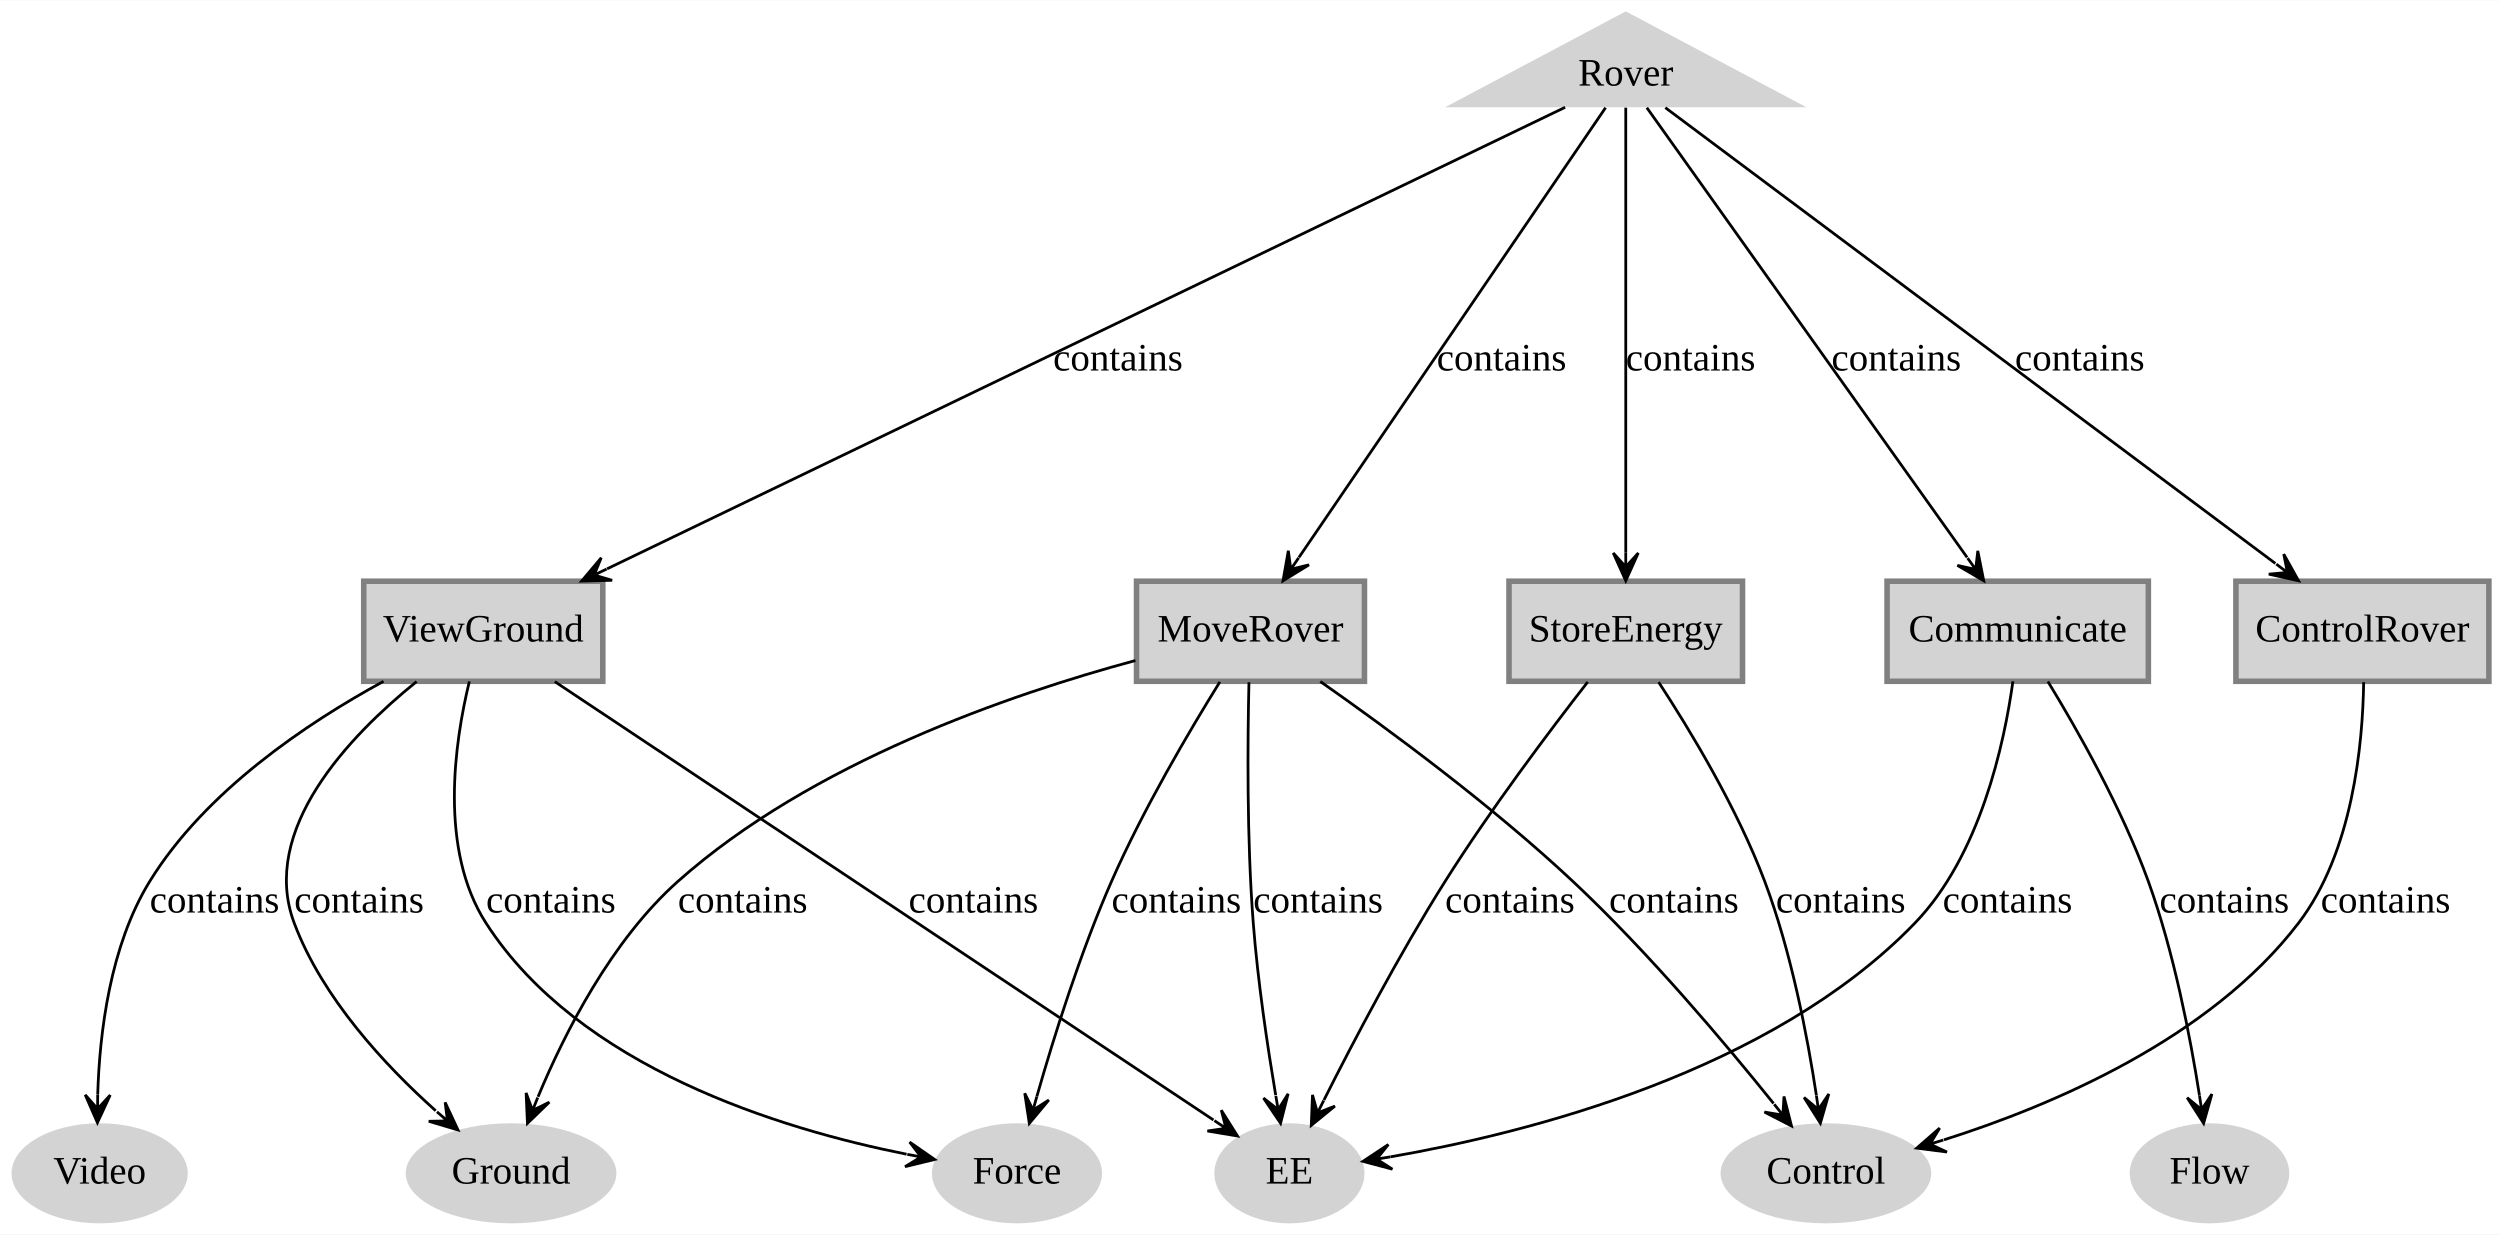
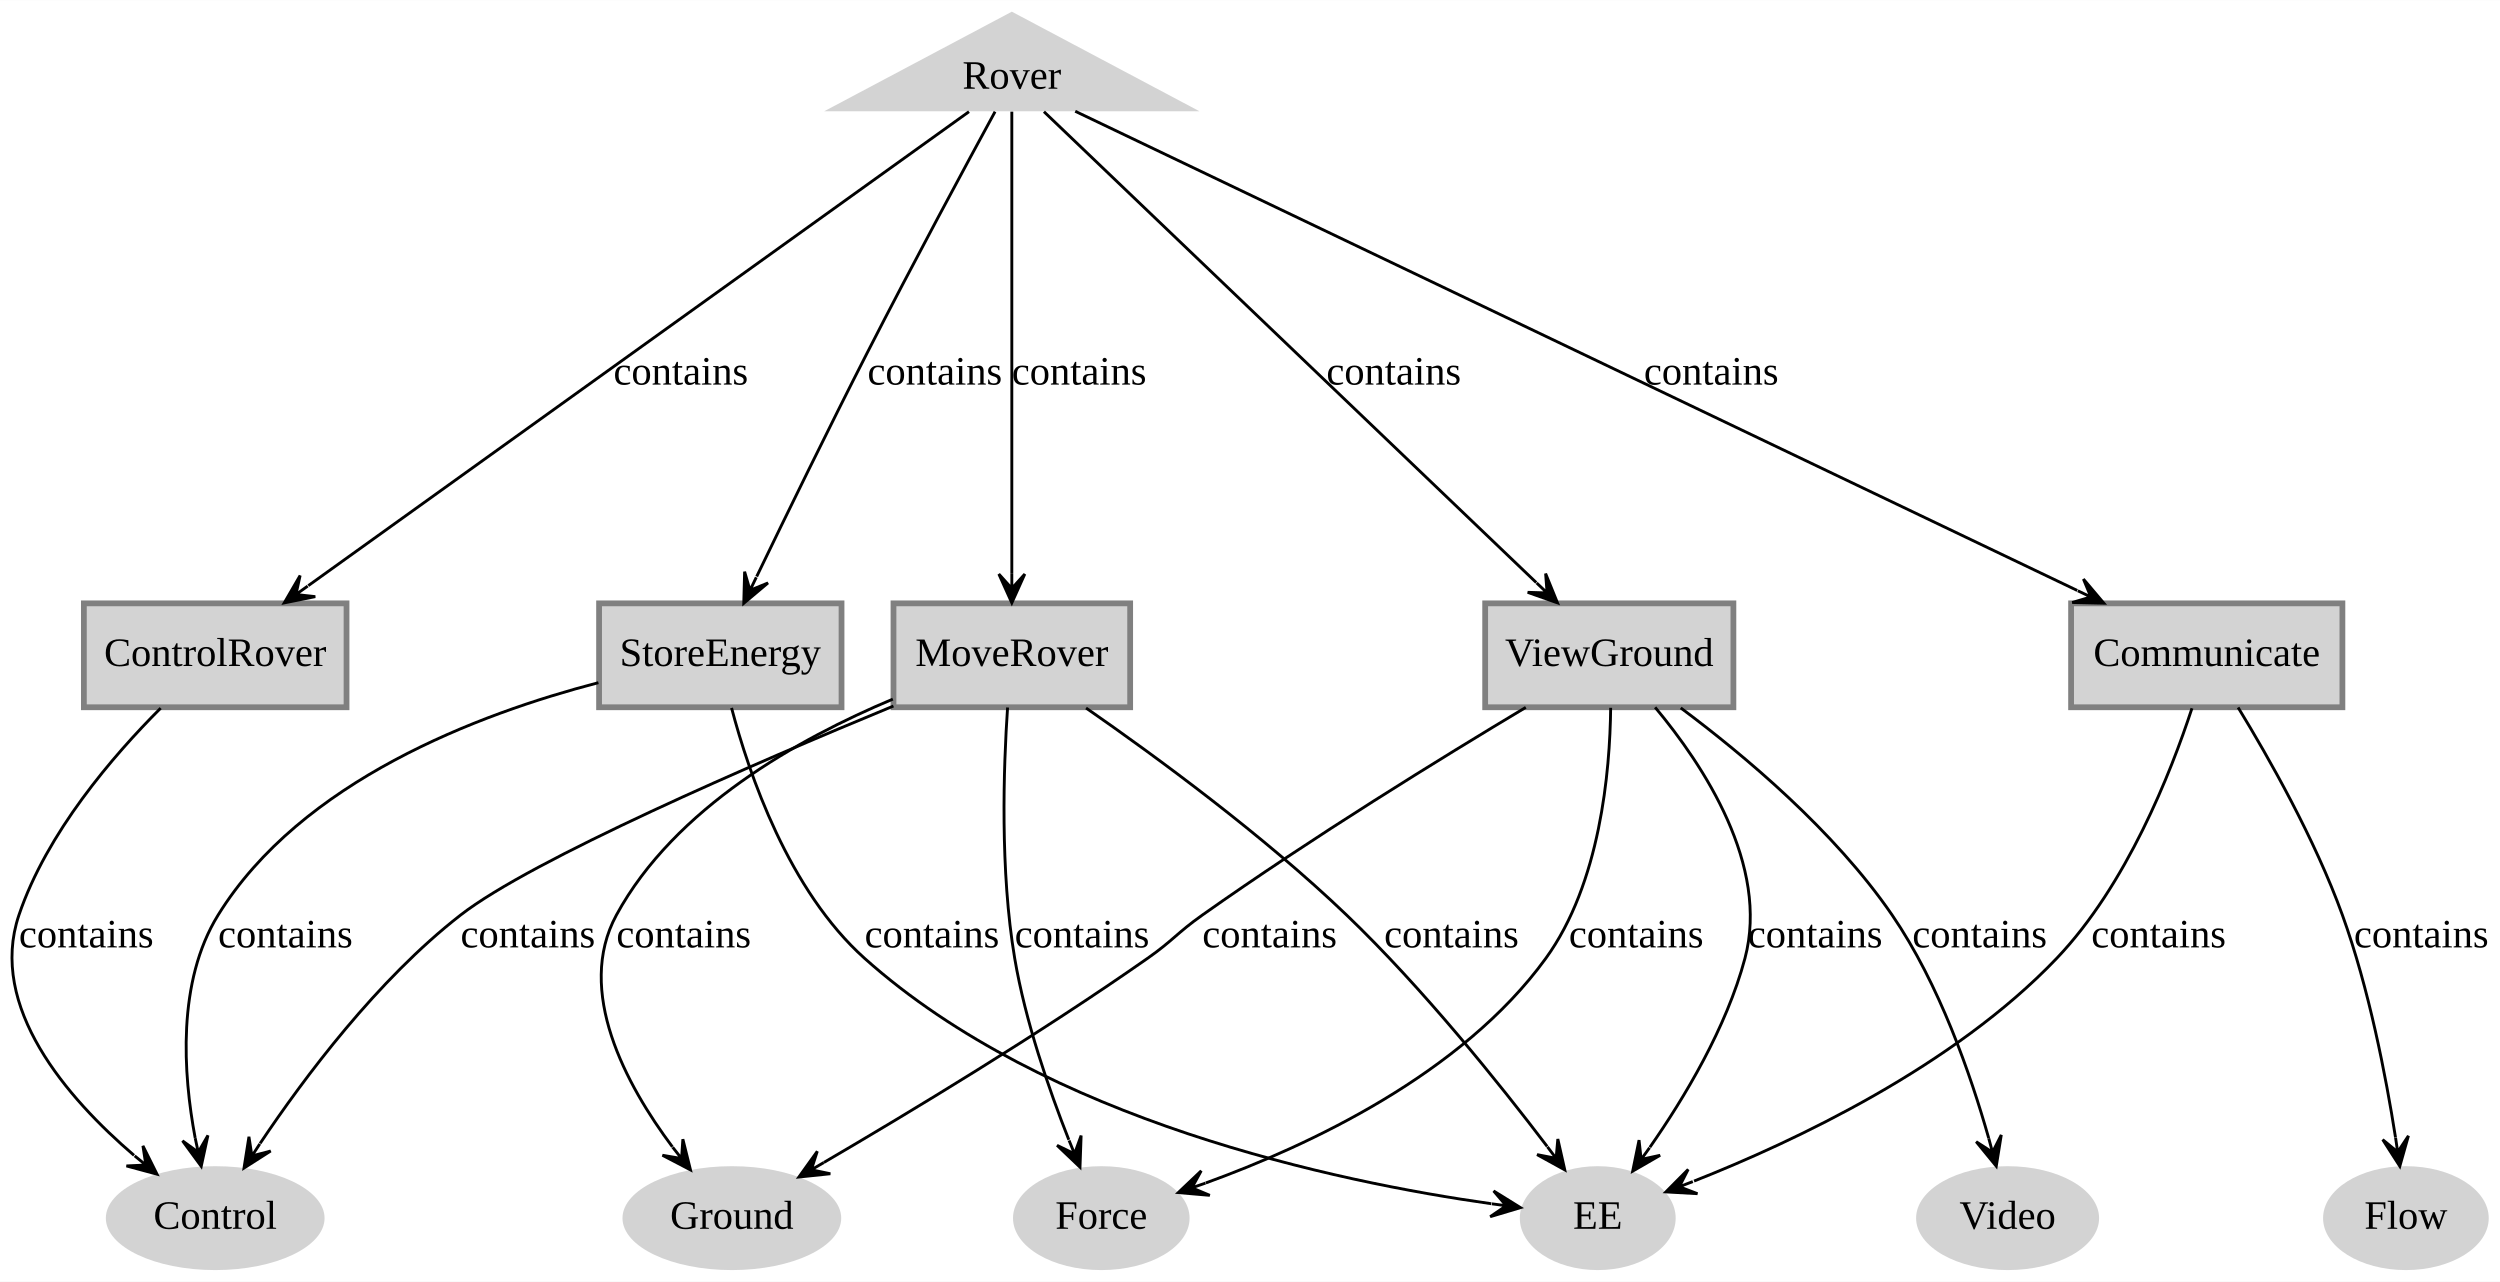
- <svg xmlns="http://www.w3.org/2000/svg" width="899pt" height="444pt" viewBox="0.00 0.00 899.35 444.00">
+ <svg xmlns="http://www.w3.org/2000/svg" width="866pt" height="444pt" viewBox="0.00 0.00 866.16 444.00">
  <g id="graph0" class="graph" transform="scale(1 1) rotate(0) translate(4 440)">
-     <polygon fill="white" stroke="transparent" points="-4,4 -4,-440 895.35,-440 895.35,4 -4,4" />
+     <polygon fill="white" stroke="transparent" points="-4,4 -4,-440 862.16,-440 862.16,4 -4,4" />
    <g id="node1" class="node">
-       <polygon fill="lightgrey" stroke="grey" stroke-width="0" points="580.85,-436 515.86,-401.5 645.84,-401.5 580.85,-436" />
-       <text text-anchor="middle" x="580.85" y="-409.3" font-family="Times New Roman,serif" font-size="14.00">Rover</text>
+       <polygon fill="lightgrey" stroke="grey" stroke-width="0" points="346.56,-436 281.57,-401.5 411.55,-401.5 346.56,-436" />
+       <text text-anchor="middle" x="346.56" y="-409.3" font-family="Times New Roman,serif" font-size="14.00">Rover</text>
    </g>
    <g id="node2" class="node">
-       <polygon fill="lightgrey" stroke="grey" stroke-width="2" points="212.85,-231 126.85,-231 126.85,-195 212.85,-195 212.85,-231" />
-       <text text-anchor="middle" x="169.85" y="-209.3" font-family="Times New Roman,serif" font-size="14.00">ViewGround</text>
+       <polygon fill="lightgrey" stroke="grey" stroke-width="2" points="287.56,-231 203.56,-231 203.56,-195 287.56,-195 287.56,-231" />
+       <text text-anchor="middle" x="245.56" y="-209.3" font-family="Times New Roman,serif" font-size="14.00">StoreEnergy</text>
    </g>
    <g id="edge1" class="edge">
-       <path fill="none" stroke="black" d="M559.04,-401.49C494.27,-370.29 302.11,-277.72 214.4,-235.46" />
-       <polygon fill="black" stroke="black" points="205.24,-231.05 216.2,-231.33 209.74,-233.22 214.24,-235.39 214.24,-235.39 214.24,-235.39 209.74,-233.22 212.29,-239.44 205.24,-231.05 205.24,-231.05" />
-       <text text-anchor="start" x="374.85" y="-306.8" font-family="Times New Roman,serif" font-size="14.00">contains</text>
+       <path fill="none" stroke="black" d="M340.75,-401.35C331.3,-383.98 312.12,-348.45 296.56,-318 283.13,-291.72 268.34,-261.39 258.16,-240.29" />
+       <polygon fill="black" stroke="black" points="253.69,-231.02 262.09,-238.08 255.86,-235.52 258.03,-240.03 258.03,-240.03 258.03,-240.03 255.86,-235.52 253.98,-241.98 253.69,-231.02 253.69,-231.02" />
+       <text text-anchor="start" x="296.56" y="-306.8" font-family="Times New Roman,serif" font-size="14.00">contains</text>
    </g>
    <g id="node3" class="node">
-       <polygon fill="lightgrey" stroke="grey" stroke-width="2" points="891.35,-231 800.35,-231 800.35,-195 891.35,-195 891.35,-231" />
-       <text text-anchor="middle" x="845.85" y="-209.3" font-family="Times New Roman,serif" font-size="14.00">ControlRover</text>
+       <polygon fill="lightgrey" stroke="grey" stroke-width="2" points="387.56,-231 305.56,-231 305.56,-195 387.56,-195 387.56,-231" />
+       <text text-anchor="middle" x="346.56" y="-209.3" font-family="Times New Roman,serif" font-size="14.00">MoveRover</text>
    </g>
    <g id="edge2" class="edge">
-       <path fill="none" stroke="black" d="M595.09,-401.35C636.41,-370.49 756.96,-280.42 814.53,-237.4" />
-       <polygon fill="black" stroke="black" points="822.88,-231.16 817.56,-240.75 818.87,-234.15 814.87,-237.15 814.87,-237.15 814.87,-237.15 818.87,-234.15 812.18,-233.54 822.88,-231.16 822.88,-231.16" />
-       <text text-anchor="start" x="720.85" y="-306.8" font-family="Times New Roman,serif" font-size="14.00">contains</text>
+       <path fill="none" stroke="black" d="M346.56,-401.35C346.56,-371.38 346.56,-285.55 346.56,-241.22" />
+       <polygon fill="black" stroke="black" points="346.56,-231.16 351.06,-241.16 346.56,-236.16 346.56,-241.16 346.56,-241.16 346.56,-241.16 346.56,-236.16 342.06,-241.16 346.56,-231.16 346.56,-231.16" />
+       <text text-anchor="start" x="346.56" y="-306.8" font-family="Times New Roman,serif" font-size="14.00">contains</text>
    </g>
    <g id="node4" class="node">
-       <polygon fill="lightgrey" stroke="grey" stroke-width="2" points="622.85,-231 538.85,-231 538.85,-195 622.85,-195 622.85,-231" />
-       <text text-anchor="middle" x="580.85" y="-209.3" font-family="Times New Roman,serif" font-size="14.00">StoreEnergy</text>
+       <polygon fill="lightgrey" stroke="grey" stroke-width="2" points="596.56,-231 510.56,-231 510.56,-195 596.56,-195 596.56,-231" />
+       <text text-anchor="middle" x="553.56" y="-209.3" font-family="Times New Roman,serif" font-size="14.00">ViewGround</text>
    </g>
    <g id="edge3" class="edge">
-       <path fill="none" stroke="black" d="M580.85,-401.35C580.85,-371.38 580.85,-285.55 580.85,-241.22" />
-       <polygon fill="black" stroke="black" points="580.85,-231.16 585.35,-241.16 580.85,-236.16 580.85,-241.16 580.85,-241.16 580.85,-241.16 580.85,-236.16 576.35,-241.16 580.85,-231.16 580.85,-231.16" />
-       <text text-anchor="start" x="580.85" y="-306.8" font-family="Times New Roman,serif" font-size="14.00">contains</text>
+       <path fill="none" stroke="black" d="M357.69,-401.35C389.76,-370.68 482.97,-281.52 528.26,-238.2" />
+       <polygon fill="black" stroke="black" points="535.62,-231.16 531.5,-241.32 532.01,-234.62 528.39,-238.07 528.39,-238.07 528.39,-238.07 532.01,-234.62 525.28,-234.82 535.62,-231.16 535.62,-231.16" />
+       <text text-anchor="start" x="455.56" y="-306.8" font-family="Times New Roman,serif" font-size="14.00">contains</text>
    </g>
    <g id="node5" class="node">
-       <polygon fill="lightgrey" stroke="grey" stroke-width="2" points="486.85,-231 404.85,-231 404.85,-195 486.85,-195 486.85,-231" />
-       <text text-anchor="middle" x="445.85" y="-209.3" font-family="Times New Roman,serif" font-size="14.00">MoveRover</text>
+       <polygon fill="lightgrey" stroke="grey" stroke-width="2" points="807.56,-231 713.56,-231 713.56,-195 807.56,-195 807.56,-231" />
+       <text text-anchor="middle" x="760.56" y="-209.3" font-family="Times New Roman,serif" font-size="14.00">Communicate</text>
    </g>
    <g id="edge4" class="edge">
-       <path fill="none" stroke="black" d="M573.59,-401.35C552.89,-370.99 493.14,-283.36 463.27,-239.56" />
-       <polygon fill="black" stroke="black" points="457.55,-231.16 466.9,-236.89 460.36,-235.29 463.18,-239.42 463.18,-239.42 463.18,-239.42 460.36,-235.29 459.46,-241.96 457.55,-231.16 457.55,-231.16" />
-       <text text-anchor="start" x="512.85" y="-306.8" font-family="Times New Roman,serif" font-size="14.00">contains</text>
+       <path fill="none" stroke="black" d="M368.53,-401.49C433.77,-370.29 627.34,-277.72 715.69,-235.46" />
+       <polygon fill="black" stroke="black" points="724.91,-231.05 717.83,-239.42 720.4,-233.21 715.89,-235.36 715.89,-235.36 715.89,-235.36 720.4,-233.21 713.95,-231.3 724.91,-231.05 724.91,-231.05" />
+       <text text-anchor="start" x="565.56" y="-306.8" font-family="Times New Roman,serif" font-size="14.00">contains</text>
    </g>
    <g id="node6" class="node">
-       <polygon fill="lightgrey" stroke="grey" stroke-width="2" points="768.85,-231 674.85,-231 674.85,-195 768.85,-195 768.85,-231" />
-       <text text-anchor="middle" x="721.85" y="-209.3" font-family="Times New Roman,serif" font-size="14.00">Communicate</text>
+       <polygon fill="lightgrey" stroke="grey" stroke-width="2" points="116.06,-231 25.06,-231 25.06,-195 116.06,-195 116.06,-231" />
+       <text text-anchor="middle" x="70.56" y="-209.3" font-family="Times New Roman,serif" font-size="14.00">ControlRover</text>
    </g>
    <g id="edge5" class="edge">
-       <path fill="none" stroke="black" d="M588.43,-401.35C610.05,-370.99 672.45,-283.36 703.65,-239.56" />
-       <polygon fill="black" stroke="black" points="709.63,-231.16 707.49,-241.92 706.73,-235.23 703.83,-239.31 703.83,-239.31 703.83,-239.31 706.73,-235.23 700.16,-236.7 709.63,-231.16 709.63,-231.16" />
-       <text text-anchor="start" x="654.85" y="-306.8" font-family="Times New Roman,serif" font-size="14.00">contains</text>
+       <path fill="none" stroke="black" d="M331.72,-401.35C288.61,-370.42 162.63,-280.05 102.81,-237.13" />
+       <polygon fill="black" stroke="black" points="94.48,-231.16 105.23,-233.33 98.54,-234.07 102.61,-236.99 102.61,-236.99 102.61,-236.99 98.54,-234.07 99.98,-240.65 94.48,-231.16 94.48,-231.16" />
+       <text text-anchor="start" x="208.56" y="-306.8" font-family="Times New Roman,serif" font-size="14.00">contains</text>
+     </g>
+     <g id="node8" class="node">
+       <ellipse fill="lightgrey" stroke="grey" stroke-width="0" cx="70.56" cy="-18" rx="37.89" ry="18" />
+       <text text-anchor="middle" x="70.56" y="-14.3" font-family="Times New Roman,serif" font-size="14.00">Control</text>
+     </g>
+     <g id="edge7" class="edge">
+       <path fill="none" stroke="black" d="M203.33,-203.52C161.7,-192.69 100.29,-169.46 71.56,-123 57.3,-99.93 59.43,-68.13 63.62,-45.78" />
+       <polygon fill="black" stroke="black" points="65.72,-35.95 68.04,-46.67 64.68,-40.84 63.63,-45.73 63.63,-45.73 63.63,-45.73 64.68,-40.84 59.23,-44.79 65.72,-35.95 65.72,-35.95" />
+       <text text-anchor="start" x="71.56" y="-111.8" font-family="Times New Roman,serif" font-size="14.00">contains</text>
+     </g>
+     <g id="node12" class="node">
+       <ellipse fill="lightgrey" stroke="grey" stroke-width="0" cx="549.56" cy="-18" rx="27" ry="18" />
+       <text text-anchor="middle" x="549.56" y="-14.3" font-family="Times New Roman,serif" font-size="14.00">EE</text>
+     </g>
+     <g id="edge6" class="edge">
+       <path fill="none" stroke="black" d="M249.46,-194.77C255.5,-171.85 269.28,-131.51 295.56,-108 358.41,-51.78 458.87,-30.59 512.69,-22.99" />
+       <polygon fill="black" stroke="black" points="522.8,-21.64 513.48,-27.42 517.85,-22.3 512.89,-22.96 512.89,-22.96 512.89,-22.96 517.85,-22.3 512.3,-18.5 522.8,-21.64 522.8,-21.64" />
+       <text text-anchor="start" x="295.56" y="-111.8" font-family="Times New Roman,serif" font-size="14.00">contains</text>
+     </g>
+     <g id="edge11" class="edge">
+       <path fill="none" stroke="black" d="M305.54,-195.43C257.18,-175.46 180.25,-142.2 155.56,-123 126.79,-100.64 101.48,-66.83 86.11,-43.88" />
+       <polygon fill="black" stroke="black" points="80.54,-35.36 89.78,-41.26 83.28,-39.54 86.02,-43.73 86.02,-43.73 86.02,-43.73 83.28,-39.54 82.25,-46.19 80.54,-35.36 80.54,-35.36" />
+       <text text-anchor="start" x="155.56" y="-111.8" font-family="Times New Roman,serif" font-size="14.00">contains</text>
+     </g>
+     <g id="node9" class="node">
+       <ellipse fill="lightgrey" stroke="grey" stroke-width="0" cx="377.56" cy="-18" rx="30.59" ry="18" />
+       <text text-anchor="middle" x="377.56" y="-14.3" font-family="Times New Roman,serif" font-size="14.00">Force</text>
+     </g>
+     <g id="edge8" class="edge">
+       <path fill="none" stroke="black" d="M345.09,-194.92C343.68,-174.2 342.45,-138.27 347.56,-108 351.24,-86.23 359.42,-62.58 366.31,-45.14" />
+       <polygon fill="black" stroke="black" points="370.18,-35.65 370.57,-46.61 368.29,-40.28 366.4,-44.91 366.4,-44.91 366.4,-44.91 368.29,-40.28 362.24,-43.22 370.18,-35.65 370.18,-35.65" />
+       <text text-anchor="start" x="347.56" y="-111.8" font-family="Times New Roman,serif" font-size="14.00">contains</text>
+     </g>
+     <g id="node10" class="node">
+       <ellipse fill="lightgrey" stroke="grey" stroke-width="0" cx="249.56" cy="-18" rx="37.89" ry="18" />
+       <text text-anchor="middle" x="249.56" y="-14.3" font-family="Times New Roman,serif" font-size="14.00">Ground</text>
+     </g>
+     <g id="edge9" class="edge">
+       <path fill="none" stroke="black" d="M305.33,-197.82C272.82,-184.2 229.72,-160.14 209.56,-123 195.3,-96.73 212.82,-64.29 228.96,-42.7" />
+       <polygon fill="black" stroke="black" points="235.23,-34.71 232.59,-45.35 232.14,-38.64 229.05,-42.57 229.05,-42.57 229.05,-42.57 232.14,-38.64 225.51,-39.79 235.23,-34.71 235.23,-34.71" />
+       <text text-anchor="start" x="209.56" y="-111.8" font-family="Times New Roman,serif" font-size="14.00">contains</text>
+     </g>
+     <g id="edge10" class="edge">
+       <path fill="none" stroke="black" d="M372.28,-194.74C396.68,-177.8 433.79,-150.58 462.56,-123 488.96,-97.69 515.36,-64.79 532.04,-42.84" />
+       <polygon fill="black" stroke="black" points="538.14,-34.72 535.73,-45.42 535.14,-38.72 532.13,-42.71 532.13,-42.71 532.13,-42.71 535.14,-38.72 528.54,-40.01 538.14,-34.72 538.14,-34.72" />
+       <text text-anchor="start" x="475.56" y="-111.8" font-family="Times New Roman,serif" font-size="14.00">contains</text>
    </g>
    <g id="node7" class="node">
-       <ellipse fill="lightgrey" stroke="grey" stroke-width="0" cx="361.85" cy="-18" rx="30.59" ry="18" />
-       <text text-anchor="middle" x="361.85" y="-14.3" font-family="Times New Roman,serif" font-size="14.00">Force</text>
+       <ellipse fill="lightgrey" stroke="grey" stroke-width="0" cx="691.56" cy="-18" rx="31.7" ry="18" />
+       <text text-anchor="middle" x="691.56" y="-14.3" font-family="Times New Roman,serif" font-size="14.00">Video</text>
    </g>
-     <g id="edge8" class="edge">
-       <path fill="none" stroke="black" d="M164.85,-194.95C159.49,-172.97 153.84,-134.41 170.85,-108 204.29,-56.07 276.71,-33.92 322.14,-24.87" />
-       <polygon fill="black" stroke="black" points="332.23,-22.98 323.23,-29.24 327.32,-23.9 322.4,-24.82 322.4,-24.82 322.4,-24.82 327.32,-23.9 321.58,-20.39 332.23,-22.98 332.23,-22.98" />
-       <text text-anchor="start" x="170.85" y="-111.8" font-family="Times New Roman,serif" font-size="14.00">contains</text>
+     <g id="edge15" class="edge">
+       <path fill="none" stroke="black" d="M578.31,-194.78C600.16,-178.48 631.57,-152.21 651.56,-123 667.88,-99.16 678.77,-67.74 685.02,-45.7" />
+       <polygon fill="black" stroke="black" points="687.63,-36 689.37,-46.83 686.33,-40.83 685.03,-45.65 685.03,-45.65 685.03,-45.65 686.33,-40.83 680.68,-44.48 687.63,-36 687.63,-36" />
+       <text text-anchor="start" x="658.56" y="-111.8" font-family="Times New Roman,serif" font-size="14.00">contains</text>
    </g>
-     <g id="node8" class="node">
-       <ellipse fill="lightgrey" stroke="grey" stroke-width="0" cx="459.85" cy="-18" rx="27" ry="18" />
-       <text text-anchor="middle" x="459.85" y="-14.3" font-family="Times New Roman,serif" font-size="14.00">EE</text>
+     <g id="edge12" class="edge">
+       <path fill="none" stroke="black" d="M554.04,-194.82C553.8,-172.7 550.42,-133.99 531.56,-108 502.47,-67.9 449.37,-43.11 413.77,-30.19" />
+       <polygon fill="black" stroke="black" points="404.23,-26.85 415.15,-25.9 408.95,-28.5 413.67,-30.15 413.67,-30.15 413.67,-30.15 408.95,-28.5 412.18,-34.4 404.23,-26.85 404.23,-26.85" />
+       <text text-anchor="start" x="539.56" y="-111.8" font-family="Times New Roman,serif" font-size="14.00">contains</text>
    </g>
-     <g id="edge6" class="edge">
-       <path fill="none" stroke="black" d="M195.58,-194.87C250.08,-158.61 376.68,-74.35 432.53,-37.18" />
-       <polygon fill="black" stroke="black" points="441.18,-31.42 435.35,-40.71 437.02,-34.19 432.86,-36.96 432.86,-36.96 432.86,-36.96 437.02,-34.19 430.36,-33.22 441.18,-31.42 441.18,-31.42" />
-       <text text-anchor="start" x="322.85" y="-111.8" font-family="Times New Roman,serif" font-size="14.00">contains</text>
+     <g id="edge13" class="edge">
+       <path fill="none" stroke="black" d="M524.63,-194.96C495.71,-177.65 450.25,-149.66 412.56,-123 403.78,-116.79 402.37,-114.17 393.56,-108 356.14,-81.8 311.08,-54.61 281.45,-37.29" />
+       <polygon fill="black" stroke="black" points="272.78,-32.24 283.68,-33.38 277.1,-34.75 281.42,-37.27 281.42,-37.27 281.42,-37.27 277.1,-34.75 279.16,-41.16 272.78,-32.24 272.78,-32.24" />
+       <text text-anchor="start" x="412.56" y="-111.8" font-family="Times New Roman,serif" font-size="14.00">contains</text>
+     </g>
+     <g id="edge14" class="edge">
+       <path fill="none" stroke="black" d="M569.44,-194.98C586.21,-174.9 609.12,-140.17 600.56,-108 594.16,-83.97 579.57,-59.67 567.62,-42.55" />
+       <polygon fill="black" stroke="black" points="561.67,-34.29 571.17,-39.77 564.6,-38.34 567.52,-42.4 567.52,-42.4 567.52,-42.4 564.6,-38.34 563.87,-45.03 561.67,-34.29 561.67,-34.29" />
+       <text text-anchor="start" x="601.56" y="-111.8" font-family="Times New Roman,serif" font-size="14.00">contains</text>
    </g>
    <g id="node11" class="node">
-       <ellipse fill="lightgrey" stroke="grey" stroke-width="0" cx="179.85" cy="-18" rx="37.89" ry="18" />
-       <text text-anchor="middle" x="179.85" y="-14.3" font-family="Times New Roman,serif" font-size="14.00">Ground</text>
-     </g>
-     <g id="edge9" class="edge">
-       <path fill="none" stroke="black" d="M145.87,-194.9C121.57,-175.3 89.24,-141.52 101.85,-108 112.01,-80.98 134.51,-56.82 152.74,-40.51" />
-       <polygon fill="black" stroke="black" points="160.76,-33.59 156.13,-43.53 156.98,-36.85 153.19,-40.12 153.19,-40.12 153.19,-40.12 156.98,-36.85 150.25,-36.71 160.76,-33.59 160.76,-33.59" />
-       <text text-anchor="start" x="101.85" y="-111.8" font-family="Times New Roman,serif" font-size="14.00">contains</text>
-     </g>
-     <g id="node12" class="node">
-       <ellipse fill="lightgrey" stroke="grey" stroke-width="0" cx="31.85" cy="-18" rx="31.7" ry="18" />
-       <text text-anchor="middle" x="31.85" y="-14.3" font-family="Times New Roman,serif" font-size="14.00">Video</text>
-     </g>
-     <g id="edge7" class="edge">
-       <path fill="none" stroke="black" d="M133.98,-194.99C106.44,-179.99 69.84,-155.47 49.85,-123 35.56,-99.8 31.8,-68.47 31.15,-46.28" />
-       <polygon fill="black" stroke="black" points="31.05,-36.2 35.65,-46.15 31.1,-41.2 31.15,-46.2 31.15,-46.2 31.15,-46.2 31.1,-41.2 26.65,-46.24 31.05,-36.2 31.05,-36.2" />
-       <text text-anchor="start" x="49.85" y="-111.8" font-family="Times New Roman,serif" font-size="14.00">contains</text>
-     </g>
-     <g id="node9" class="node">
-       <ellipse fill="lightgrey" stroke="grey" stroke-width="0" cx="652.85" cy="-18" rx="37.89" ry="18" />
-       <text text-anchor="middle" x="652.85" y="-14.3" font-family="Times New Roman,serif" font-size="14.00">Control</text>
-     </g>
-     <g id="edge10" class="edge">
-       <path fill="none" stroke="black" d="M846.3,-194.69C846,-172.42 842.4,-133.55 822.85,-108 791.1,-66.5 734.44,-42.44 695.31,-30.04" />
-       <polygon fill="black" stroke="black" points="685.52,-27.06 696.4,-25.66 690.3,-28.51 695.09,-29.97 695.09,-29.97 695.09,-29.97 690.3,-28.51 693.78,-34.27 685.52,-27.06 685.52,-27.06" />
-       <text text-anchor="start" x="830.85" y="-111.8" font-family="Times New Roman,serif" font-size="14.00">contains</text>
-     </g>
-     <g id="edge11" class="edge">
-       <path fill="none" stroke="black" d="M567.17,-194.77C553.48,-177.19 532.17,-148.9 515.85,-123 499.44,-96.97 483.03,-65.73 472.26,-44.33" />
-       <polygon fill="black" stroke="black" points="467.72,-35.24 476.22,-42.18 469.96,-39.72 472.19,-44.19 472.19,-44.19 472.19,-44.19 469.96,-39.72 468.16,-46.2 467.72,-35.24 467.72,-35.24" />
-       <text text-anchor="start" x="515.85" y="-111.8" font-family="Times New Roman,serif" font-size="14.00">contains</text>
-     </g>
-     <g id="edge12" class="edge">
-       <path fill="none" stroke="black" d="M592.67,-194.71C604.03,-177.32 620.92,-149.37 630.85,-123 640.36,-97.74 646.19,-67.39 649.43,-46.01" />
-       <polygon fill="black" stroke="black" points="650.86,-36.01 653.9,-46.55 650.15,-40.96 649.44,-45.91 649.44,-45.91 649.44,-45.91 650.15,-40.96 644.99,-45.28 650.86,-36.01 650.86,-36.01" />
-       <text text-anchor="start" x="634.85" y="-111.8" font-family="Times New Roman,serif" font-size="14.00">contains</text>
-     </g>
-     <g id="edge15" class="edge">
-       <path fill="none" stroke="black" d="M434.84,-194.79C423.93,-177.24 407.25,-148.96 395.85,-123 384.62,-97.44 375.08,-66.96 368.99,-45.62" />
-       <polygon fill="black" stroke="black" points="366.28,-35.95 373.31,-44.37 367.63,-40.76 368.97,-45.58 368.97,-45.58 368.97,-45.58 367.63,-40.76 364.64,-46.79 366.28,-35.95 366.28,-35.95" />
-       <text text-anchor="start" x="395.85" y="-111.8" font-family="Times New Roman,serif" font-size="14.00">contains</text>
-     </g>
-     <g id="edge13" class="edge">
-       <path fill="none" stroke="black" d="M445.3,-194.67C444.81,-174 444.49,-138.42 446.85,-108 448.47,-87.11 451.96,-63.68 454.92,-46.1" />
-       <polygon fill="black" stroke="black" points="456.67,-35.99 459.39,-46.61 455.81,-40.91 454.96,-45.84 454.96,-45.84 454.96,-45.84 455.81,-40.91 450.53,-45.07 456.67,-35.99 456.67,-35.99" />
-       <text text-anchor="start" x="446.85" y="-111.8" font-family="Times New Roman,serif" font-size="14.00">contains</text>
-     </g>
-     <g id="edge14" class="edge">
-       <path fill="none" stroke="black" d="M470.97,-194.92C495.26,-177.9 532.59,-150.43 561.85,-123 588.89,-97.65 616.43,-65.02 634.02,-43.13" />
-       <polygon fill="black" stroke="black" points="640.48,-35.02 637.77,-45.65 637.37,-38.93 634.25,-42.84 634.25,-42.84 634.25,-42.84 637.37,-38.93 630.73,-40.04 640.48,-35.02 640.48,-35.02" />
-       <text text-anchor="start" x="574.85" y="-111.8" font-family="Times New Roman,serif" font-size="14.00">contains</text>
+       <ellipse fill="lightgrey" stroke="grey" stroke-width="0" cx="829.56" cy="-18" rx="28.7" ry="18" />
+       <text text-anchor="middle" x="829.56" y="-14.3" font-family="Times New Roman,serif" font-size="14.00">Flow</text>
    </g>
    <g id="edge16" class="edge">
-       <path fill="none" stroke="black" d="M404.46,-202.47C359.55,-190.37 287.85,-165.76 239.85,-123 215.98,-101.74 199.18,-68.65 189.55,-45.52" />
-       <polygon fill="black" stroke="black" points="185.74,-35.97 193.62,-43.59 187.59,-40.62 189.44,-45.26 189.44,-45.26 189.44,-45.26 187.59,-40.62 185.26,-46.93 185.74,-35.97 185.74,-35.97" />
-       <text text-anchor="start" x="239.85" y="-111.8" font-family="Times New Roman,serif" font-size="14.00">contains</text>
+       <path fill="none" stroke="black" d="M771.42,-194.93C782.07,-177.48 798.05,-149.29 807.56,-123 816.75,-97.61 822.62,-67.28 825.96,-45.94" />
+       <polygon fill="black" stroke="black" points="827.45,-35.97 830.43,-46.52 826.71,-40.91 825.98,-45.86 825.98,-45.86 825.98,-45.86 826.71,-40.91 821.52,-45.2 827.45,-35.97 827.45,-35.97" />
+       <text text-anchor="start" x="811.56" y="-111.8" font-family="Times New Roman,serif" font-size="14.00">contains</text>
+     </g>
+     <g id="edge17" class="edge">
+       <path fill="none" stroke="black" d="M755.44,-194.65C748.12,-172.32 732.81,-133.41 708.56,-108 672.88,-70.61 617.98,-44.7 582.93,-30.84" />
+       <polygon fill="black" stroke="black" points="573.17,-27.09 584.12,-26.47 577.83,-28.88 582.5,-30.67 582.5,-30.67 582.5,-30.67 577.83,-28.88 580.89,-34.88 573.17,-27.09 573.17,-27.09" />
+       <text text-anchor="start" x="720.56" y="-111.8" font-family="Times New Roman,serif" font-size="14.00">contains</text>
    </g>
    <g id="edge18" class="edge">
-       <path fill="none" stroke="black" d="M720.13,-194.99C716.98,-172.32 708.28,-132.26 684.85,-108 633.22,-54.54 545.49,-32.47 496.22,-23.93" />
-       <polygon fill="black" stroke="black" points="486.31,-22.3 496.91,-19.48 491.25,-23.11 496.18,-23.92 496.18,-23.92 496.18,-23.92 491.25,-23.11 495.45,-28.36 486.31,-22.3 486.31,-22.3" />
-       <text text-anchor="start" x="694.85" y="-111.8" font-family="Times New Roman,serif" font-size="14.00">contains</text>
-     </g>
-     <g id="node10" class="node">
-       <ellipse fill="lightgrey" stroke="grey" stroke-width="0" cx="790.85" cy="-18" rx="28.7" ry="18" />
-       <text text-anchor="middle" x="790.85" y="-14.3" font-family="Times New Roman,serif" font-size="14.00">Flow</text>
-     </g>
-     <g id="edge17" class="edge">
-       <path fill="none" stroke="black" d="M732.71,-194.93C743.35,-177.48 759.33,-149.29 768.85,-123 778.03,-97.61 783.9,-67.28 787.25,-45.94" />
-       <polygon fill="black" stroke="black" points="788.73,-35.97 791.71,-46.52 788,-40.91 787.26,-45.86 787.26,-45.86 787.26,-45.86 788,-40.91 782.81,-45.2 788.73,-35.97 788.73,-35.97" />
-       <text text-anchor="start" x="772.85" y="-111.8" font-family="Times New Roman,serif" font-size="14.00">contains</text>
+       <path fill="none" stroke="black" d="M51.67,-194.7C35.11,-178.15 12.22,-151.55 2.56,-123 -8.2,-91.19 19.26,-59.62 42.44,-39.75" />
+       <polygon fill="black" stroke="black" points="50.4,-33.23 45.52,-43.05 46.53,-36.4 42.66,-39.57 42.66,-39.57 42.66,-39.57 46.53,-36.4 39.81,-36.09 50.4,-33.23 50.4,-33.23" />
+       <text text-anchor="start" x="2.56" y="-111.8" font-family="Times New Roman,serif" font-size="14.00">contains</text>
    </g>
  </g>
</svg>
